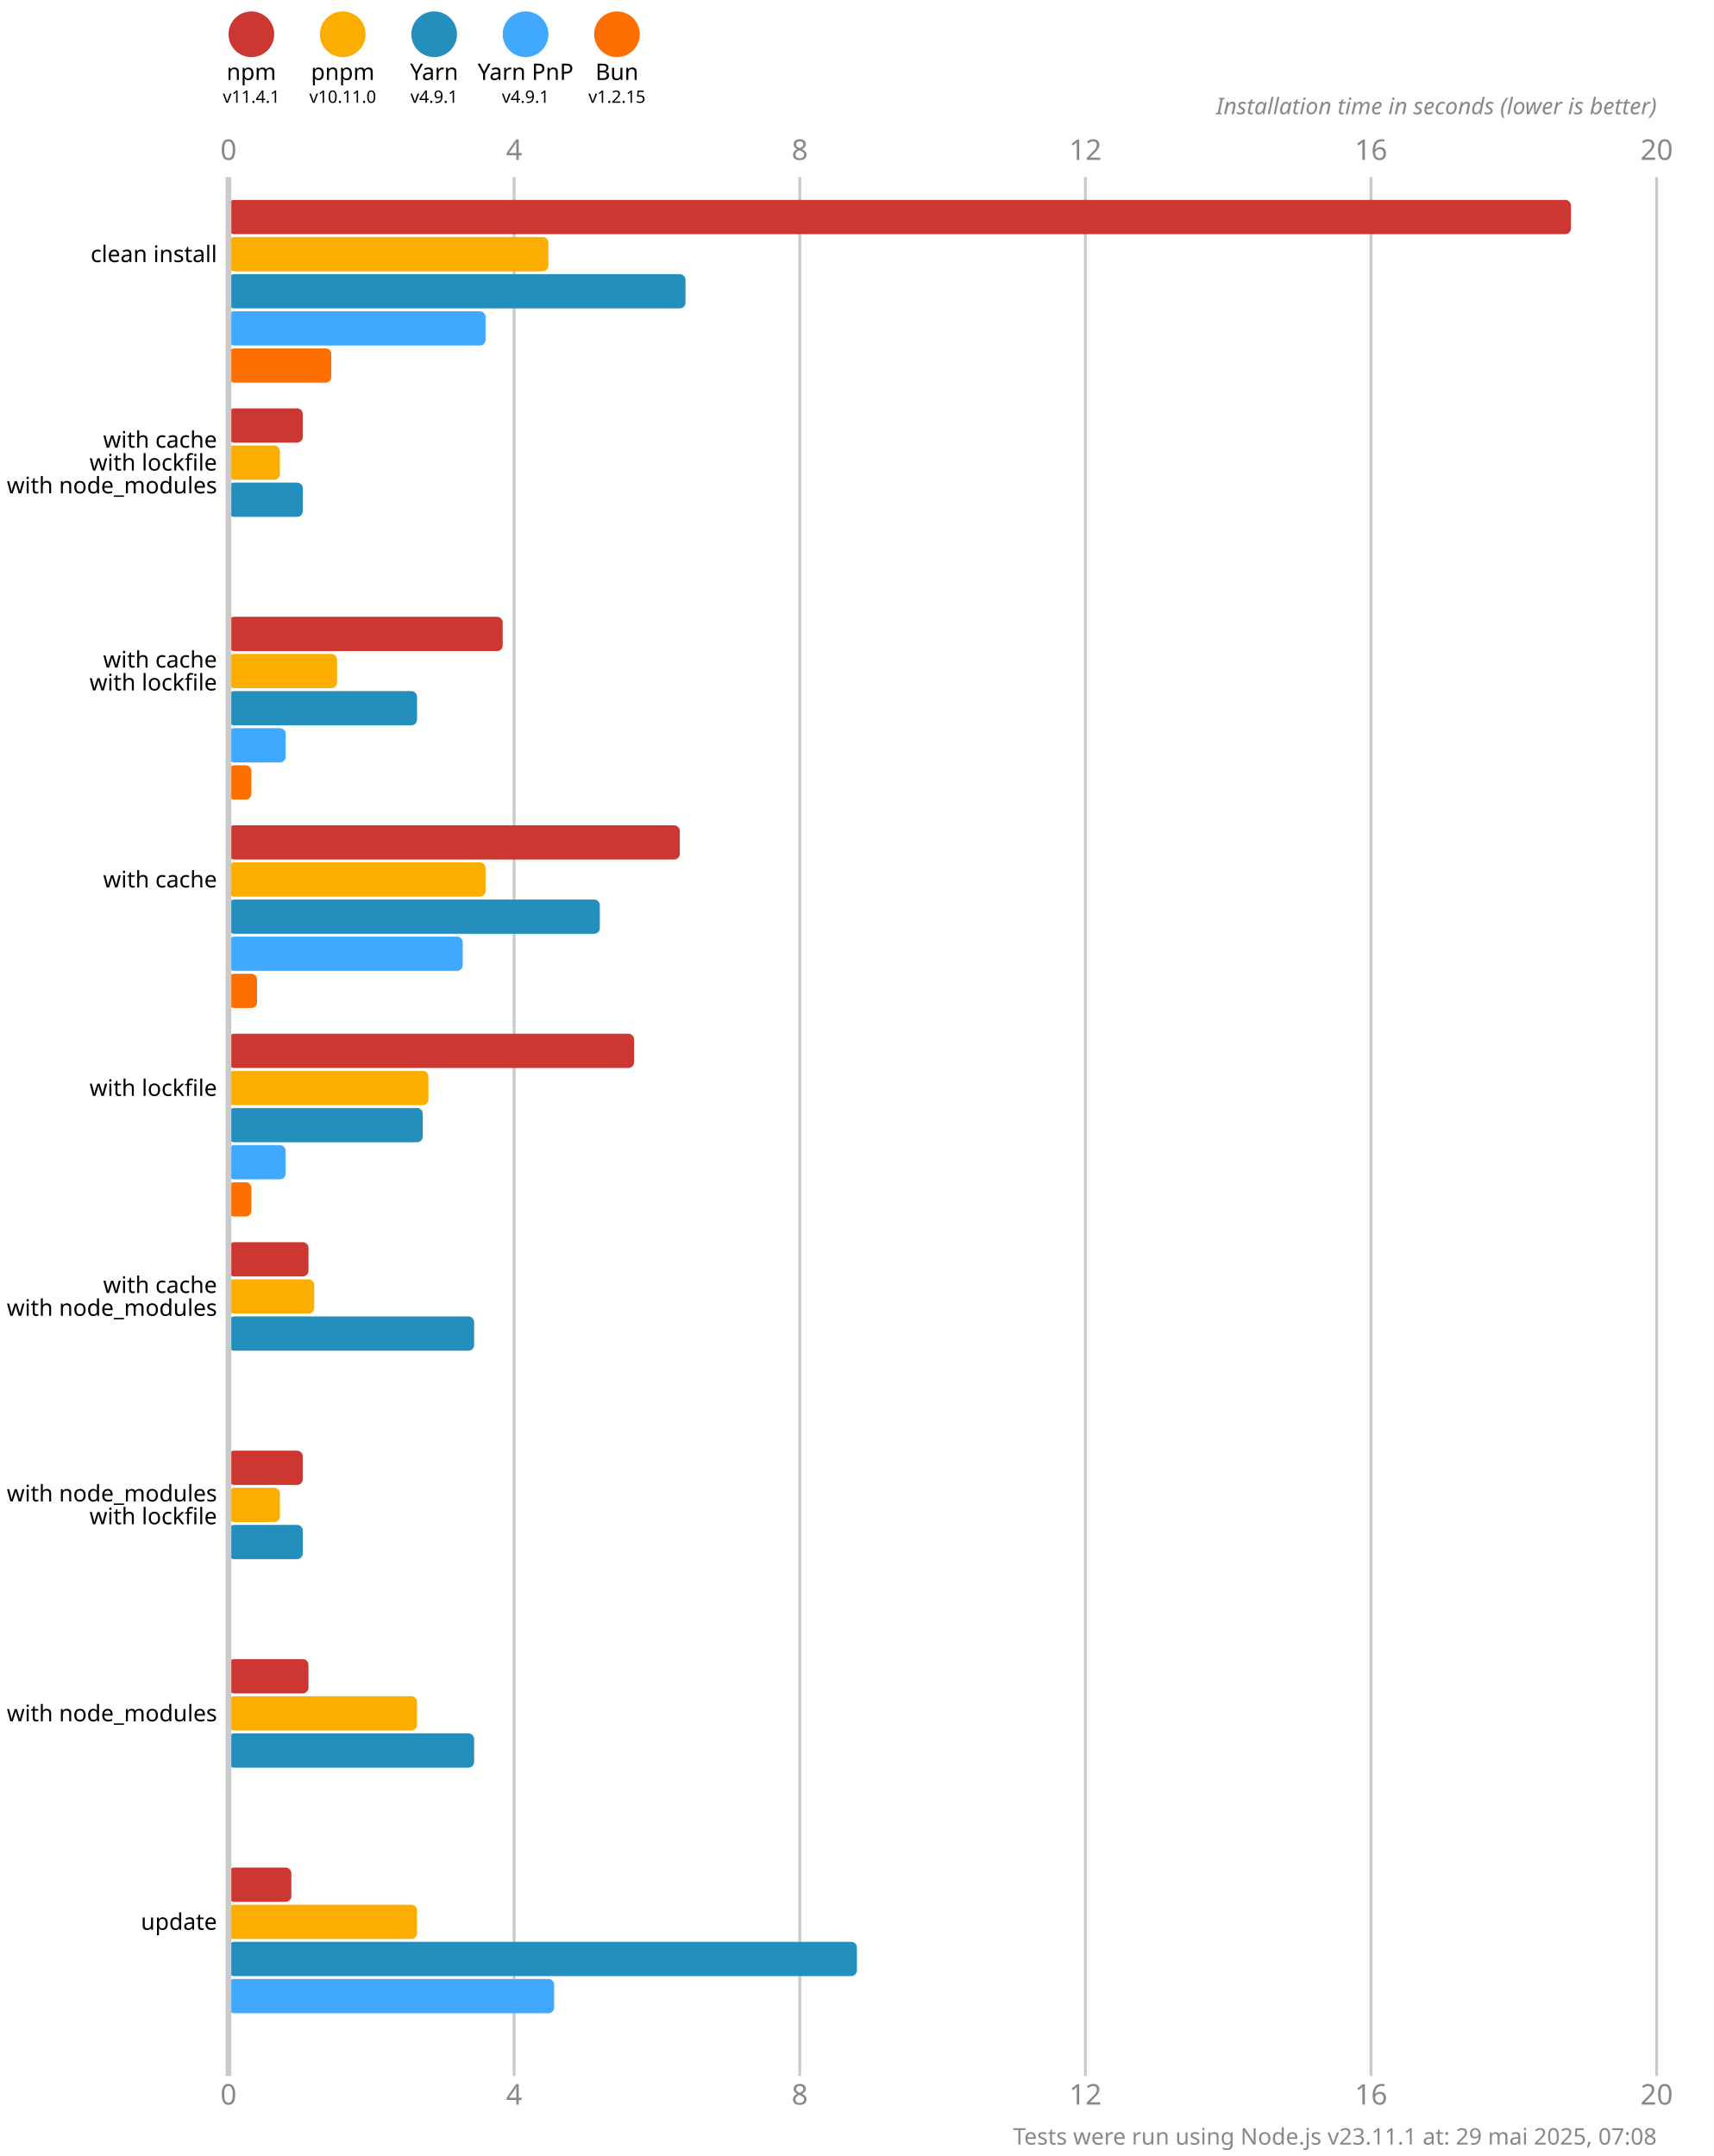
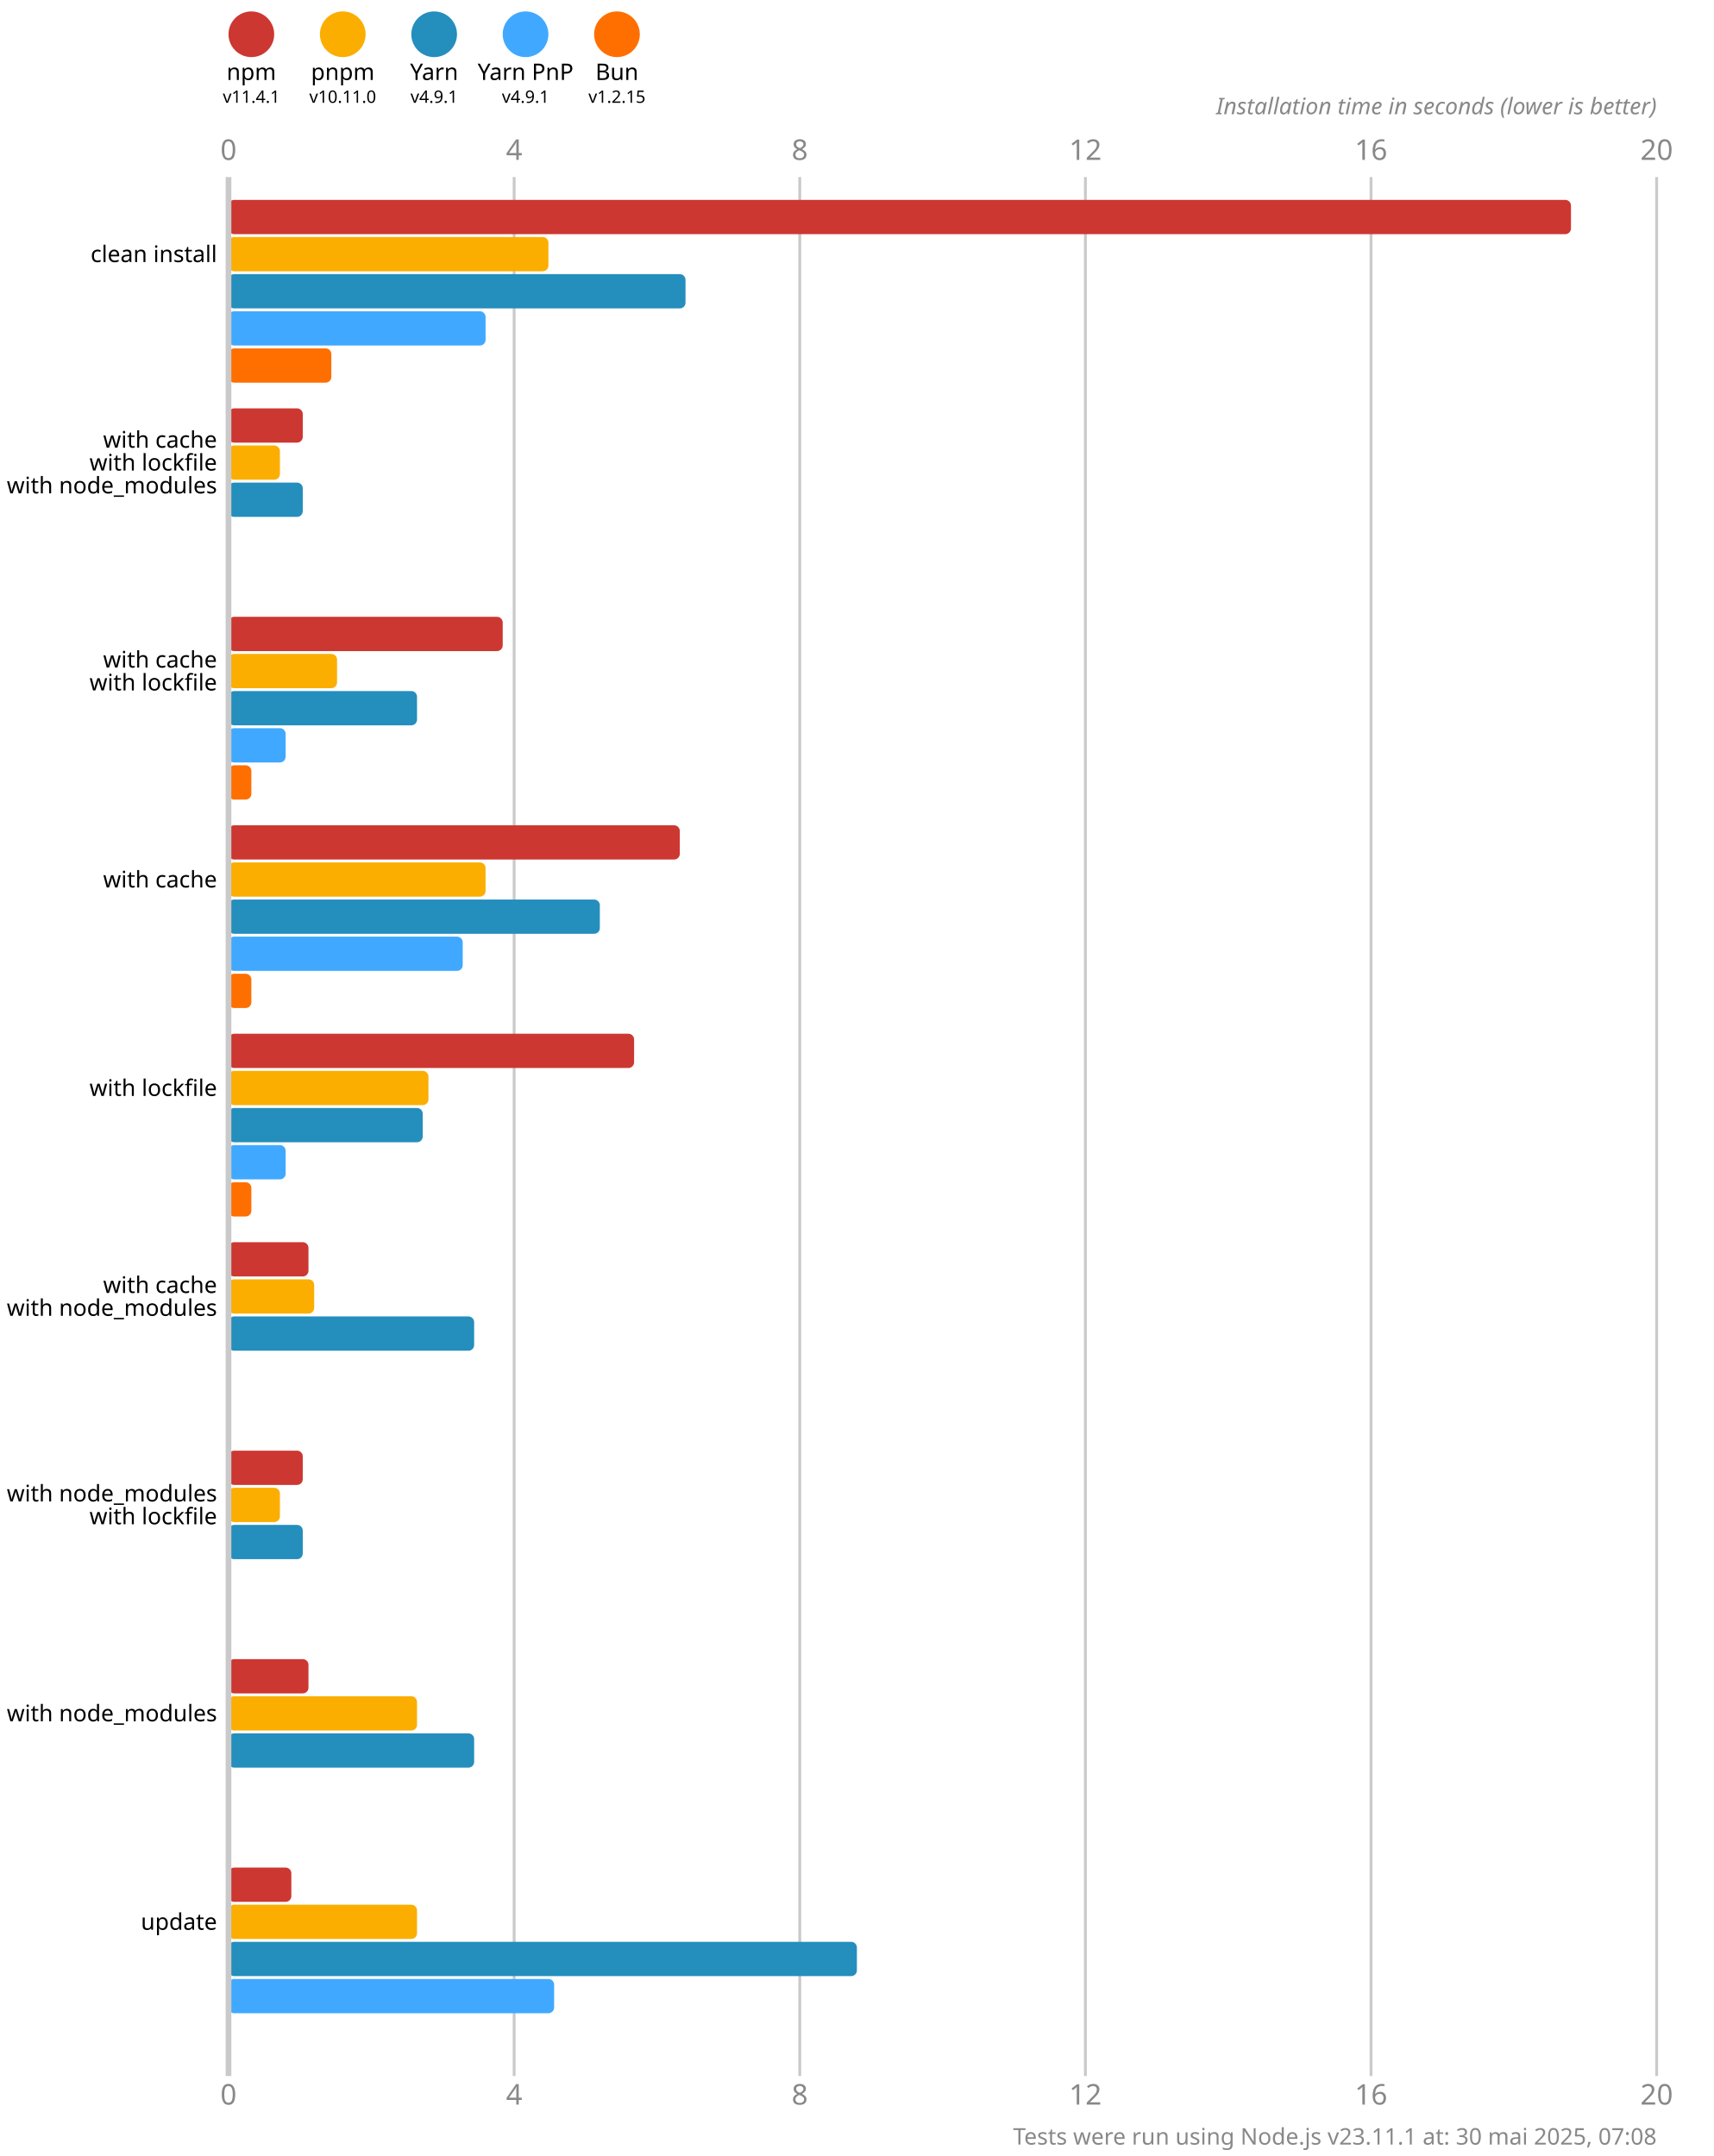
<svg xmlns="http://www.w3.org/2000/svg" version="1.1" viewBox="0 0 300 377.5">
  <style>
    .font { font-family: sans-serif; }
    .s3 { font-size: 3px; }
    .s4 { font-size: 4px; }
    .s5 { font-size: 5px; }
    .line { stroke: #cacaca; }
    .width { stroke-width: 0.5; }
    .text { fill: #888; }
  </style>
  <rect x="0" y="0" width="300" height="377.5" fill="#fff" />
  <circle cx="44" cy="6" r="4" fill="#cd3731" />
  <text x="44" y="14" class="font s4" text-anchor="middle">npm</text>
  <text x="44" y="18" class="font s3" text-anchor="middle">v11.4.1</text>
  <circle cx="60" cy="6" r="4" fill="#fbae00" />
  <text x="60" y="14" class="font s4" text-anchor="middle">pnpm</text>
  <text x="60" y="18" class="font s3" text-anchor="middle">v10.11.0</text>
  <circle cx="76" cy="6" r="4" fill="#248ebd" />
  <text x="76" y="14" class="font s4" text-anchor="middle">Yarn</text>
  <text x="76" y="18" class="font s3" text-anchor="middle">v4.9.1</text>
  <circle cx="92" cy="6" r="4" fill="#40a9ff" />
  <text x="92" y="14" class="font s4" text-anchor="middle">Yarn PnP</text>
  <text x="92" y="18" class="font s3" text-anchor="middle">v4.9.1</text>
  <circle cx="108" cy="6" r="4" fill="#ff6f00" />
  <text x="108" y="14" class="font s4" text-anchor="middle">Bun</text>
  <text x="108" y="18" class="font s3" text-anchor="middle">v1.2.15</text>
  <text x="40" y="28" class="font s5 text" text-anchor="middle">0</text>
  <text x="40" y="368.5" class="font s5 text" text-anchor="middle">0</text>
  <line x1="90" y1="31" x2="90" y2="363.5" class="line width" />
  <text x="90" y="28" class="font s5 text" text-anchor="middle">4</text>
  <text x="90" y="368.5" class="font s5 text" text-anchor="middle">4</text>
  <line x1="140" y1="31" x2="140" y2="363.5" class="line width" />
  <text x="140" y="28" class="font s5 text" text-anchor="middle">8</text>
  <text x="140" y="368.5" class="font s5 text" text-anchor="middle">8</text>
  <line x1="190" y1="31" x2="190" y2="363.5" class="line width" />
  <text x="190" y="28" class="font s5 text" text-anchor="middle">12</text>
  <text x="190" y="368.5" class="font s5 text" text-anchor="middle">12</text>
  <line x1="240" y1="31" x2="240" y2="363.5" class="line width" />
  <text x="240" y="28" class="font s5 text" text-anchor="middle">16</text>
  <text x="240" y="368.5" class="font s5 text" text-anchor="middle">16</text>
  <line x1="290" y1="31" x2="290" y2="363.5" class="line width" />
  <text x="290" y="28" class="font s5 text" text-anchor="middle">20</text>
  <text x="290" y="368.5" class="font s5 text" text-anchor="middle">20</text>
  <text x="290" y="20" class="font s4 text" font-style="italic" text-anchor="end">Installation time in seconds (lower is better)</text>
  <rect x="40" y="35" width="235" height="6" fill="#cd3731" rx="1" ry="1" />
  <rect x="40" y="41.5" width="56" height="6" fill="#fbae00" rx="1" ry="1" />
  <rect x="40" y="48" width="80" height="6" fill="#248ebd" rx="1" ry="1" />
  <rect x="40" y="54.5" width="45" height="6" fill="#40a9ff" rx="1" ry="1" />
  <rect x="40" y="61" width="18" height="6" fill="#ff6f00" rx="1" ry="1" />
  <rect x="40" y="71.5" width="13" height="6" fill="#cd3731" rx="1" ry="1" />
  <rect x="40" y="78" width="9" height="6" fill="#fbae00" rx="1" ry="1" />
  <rect x="40" y="84.5" width="13" height="6" fill="#248ebd" rx="1" ry="1" />
  <rect x="40" y="91" width="0" height="6" fill="#40a9ff" rx="1" ry="1" />
  <rect x="40" y="97.5" width="0" height="6" fill="#ff6f00" rx="1" ry="1" />
  <rect x="40" y="108" width="48" height="6" fill="#cd3731" rx="1" ry="1" />
  <rect x="40" y="114.5" width="19" height="6" fill="#fbae00" rx="1" ry="1" />
  <rect x="40" y="121" width="33" height="6" fill="#248ebd" rx="1" ry="1" />
  <rect x="40" y="127.5" width="10" height="6" fill="#40a9ff" rx="1" ry="1" />
  <rect x="40" y="134" width="4" height="6" fill="#ff6f00" rx="1" ry="1" />
  <rect x="40" y="144.5" width="79" height="6" fill="#cd3731" rx="1" ry="1" />
  <rect x="40" y="151" width="45" height="6" fill="#fbae00" rx="1" ry="1" />
  <rect x="40" y="157.5" width="65" height="6" fill="#248ebd" rx="1" ry="1" />
  <rect x="40" y="164" width="41" height="6" fill="#40a9ff" rx="1" ry="1" />
-   <rect x="40" y="170.5" width="5" height="6" fill="#ff6f00" rx="1" ry="1" />
+   <rect x="40" y="170.5" width="4" height="6" fill="#ff6f00" rx="1" ry="1" />
  <rect x="40" y="181" width="71" height="6" fill="#cd3731" rx="1" ry="1" />
  <rect x="40" y="187.5" width="35" height="6" fill="#fbae00" rx="1" ry="1" />
  <rect x="40" y="194" width="34" height="6" fill="#248ebd" rx="1" ry="1" />
  <rect x="40" y="200.5" width="10" height="6" fill="#40a9ff" rx="1" ry="1" />
  <rect x="40" y="207" width="4" height="6" fill="#ff6f00" rx="1" ry="1" />
  <rect x="40" y="217.5" width="14" height="6" fill="#cd3731" rx="1" ry="1" />
  <rect x="40" y="224" width="15" height="6" fill="#fbae00" rx="1" ry="1" />
  <rect x="40" y="230.5" width="43" height="6" fill="#248ebd" rx="1" ry="1" />
  <rect x="40" y="237" width="0" height="6" fill="#40a9ff" rx="1" ry="1" />
  <rect x="40" y="243.5" width="0" height="6" fill="#ff6f00" rx="1" ry="1" />
  <rect x="40" y="254" width="13" height="6" fill="#cd3731" rx="1" ry="1" />
  <rect x="40" y="260.5" width="9" height="6" fill="#fbae00" rx="1" ry="1" />
  <rect x="40" y="267" width="13" height="6" fill="#248ebd" rx="1" ry="1" />
  <rect x="40" y="273.5" width="0" height="6" fill="#40a9ff" rx="1" ry="1" />
  <rect x="40" y="280" width="0" height="6" fill="#ff6f00" rx="1" ry="1" />
  <rect x="40" y="290.5" width="14" height="6" fill="#cd3731" rx="1" ry="1" />
  <rect x="40" y="297" width="33" height="6" fill="#fbae00" rx="1" ry="1" />
  <rect x="40" y="303.5" width="43" height="6" fill="#248ebd" rx="1" ry="1" />
  <rect x="40" y="310" width="0" height="6" fill="#40a9ff" rx="1" ry="1" />
  <rect x="40" y="316.5" width="0" height="6" fill="#ff6f00" rx="1" ry="1" />
  <rect x="40" y="327" width="11" height="6" fill="#cd3731" rx="1" ry="1" />
  <rect x="40" y="333.5" width="33" height="6" fill="#fbae00" rx="1" ry="1" />
  <rect x="40" y="340" width="110" height="6" fill="#248ebd" rx="1" ry="1" />
  <rect x="40" y="346.5" width="57" height="6" fill="#40a9ff" rx="1" ry="1" />
  <rect x="40" y="353" width="0" height="6" fill="#ff6f00" rx="1" ry="1" />
  <line x1="40" y1="31" x2="40" y2="363.5" class="line" />
  <text x="38" y="44.5" class="font s4" dominant-baseline="middle" text-anchor="end">clean install</text>
  <text x="38" y="77" class="font s4" dominant-baseline="middle" text-anchor="end">with cache</text>
  <text x="38" y="81" class="font s4" dominant-baseline="middle" text-anchor="end">with lockfile</text>
  <text x="38" y="85" class="font s4" dominant-baseline="middle" text-anchor="end">with node_modules</text>
  <text x="38" y="115.5" class="font s4" dominant-baseline="middle" text-anchor="end">with cache</text>
  <text x="38" y="119.5" class="font s4" dominant-baseline="middle" text-anchor="end">with lockfile</text>
  <text x="38" y="154" class="font s4" dominant-baseline="middle" text-anchor="end">with cache</text>
  <text x="38" y="190.5" class="font s4" dominant-baseline="middle" text-anchor="end">with lockfile</text>
  <text x="38" y="225" class="font s4" dominant-baseline="middle" text-anchor="end">with cache</text>
  <text x="38" y="229" class="font s4" dominant-baseline="middle" text-anchor="end">with node_modules</text>
  <text x="38" y="261.5" class="font s4" dominant-baseline="middle" text-anchor="end">with node_modules</text>
  <text x="38" y="265.5" class="font s4" dominant-baseline="middle" text-anchor="end">with lockfile</text>
  <text x="38" y="300" class="font s4" dominant-baseline="middle" text-anchor="end">with node_modules</text>
  <text x="38" y="336.5" class="font s4" dominant-baseline="middle" text-anchor="end">update</text>
-   <text x="290" y="375.5" class="font s4 text" text-anchor="end">Tests were run using Node.js v23.11.1 at: 29 mai 2025, 07:08</text>
+   <text x="290" y="375.5" class="font s4 text" text-anchor="end">Tests were run using Node.js v23.11.1 at: 30 mai 2025, 07:08</text>
</svg>
